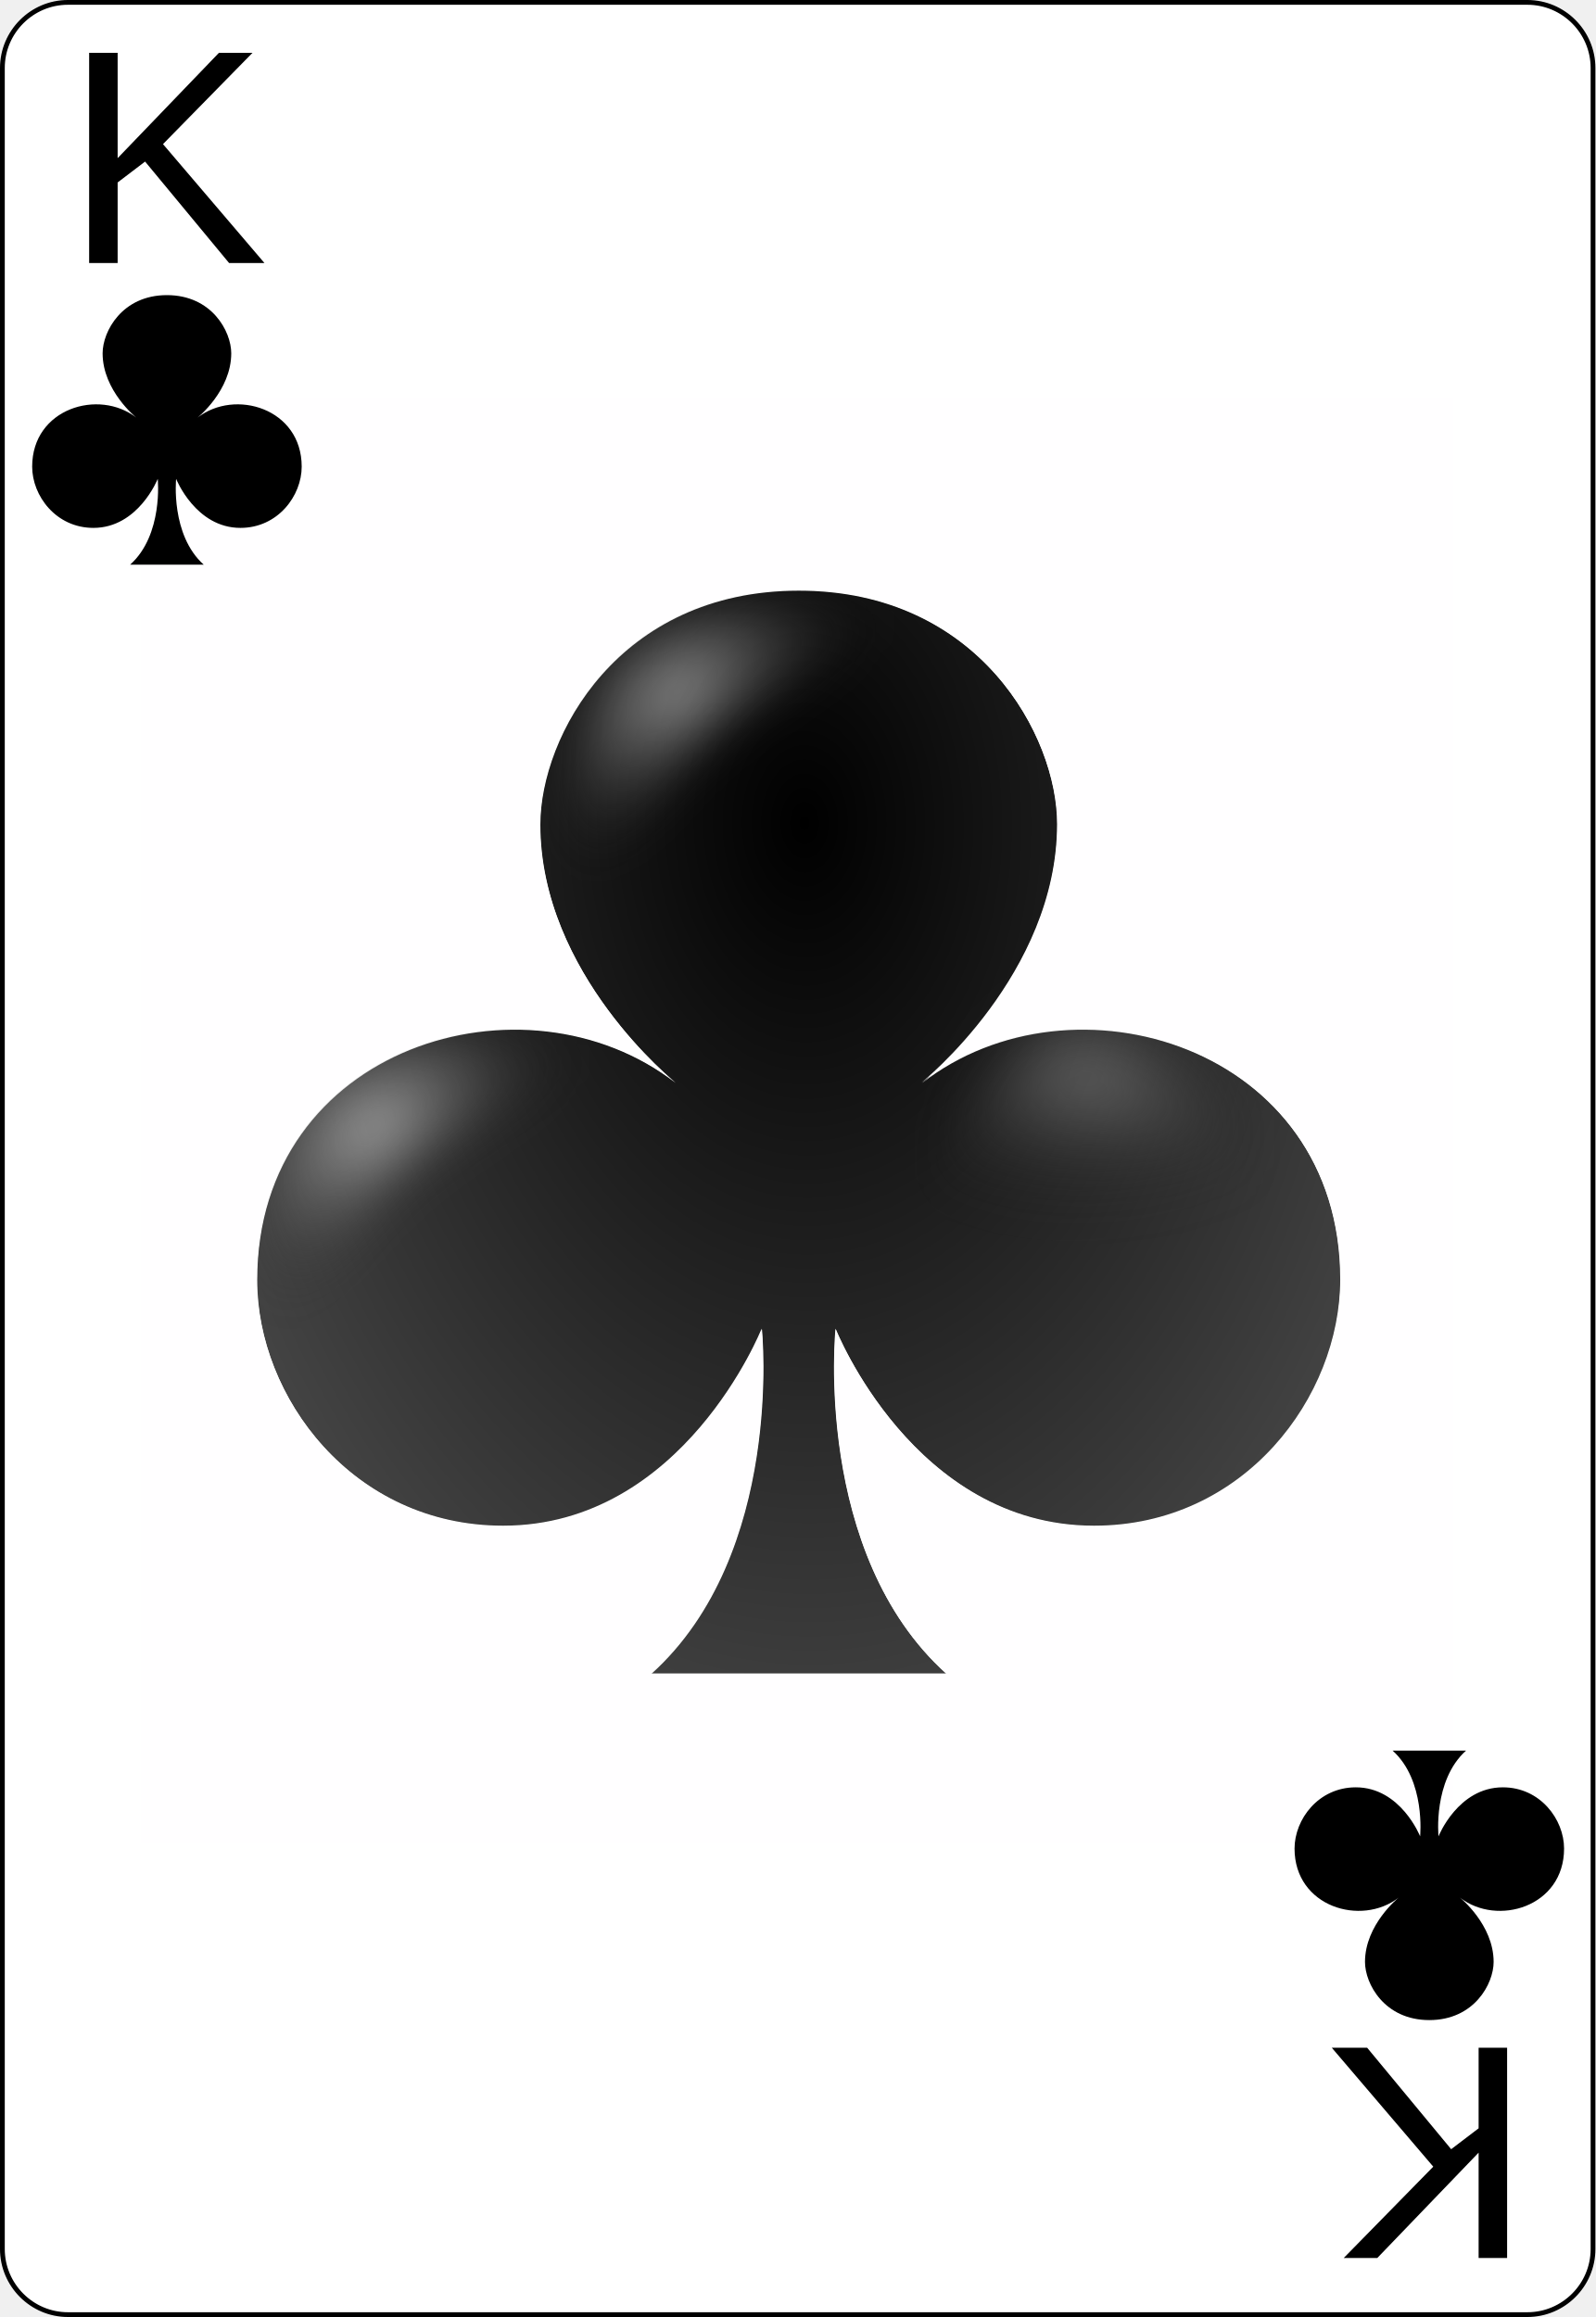
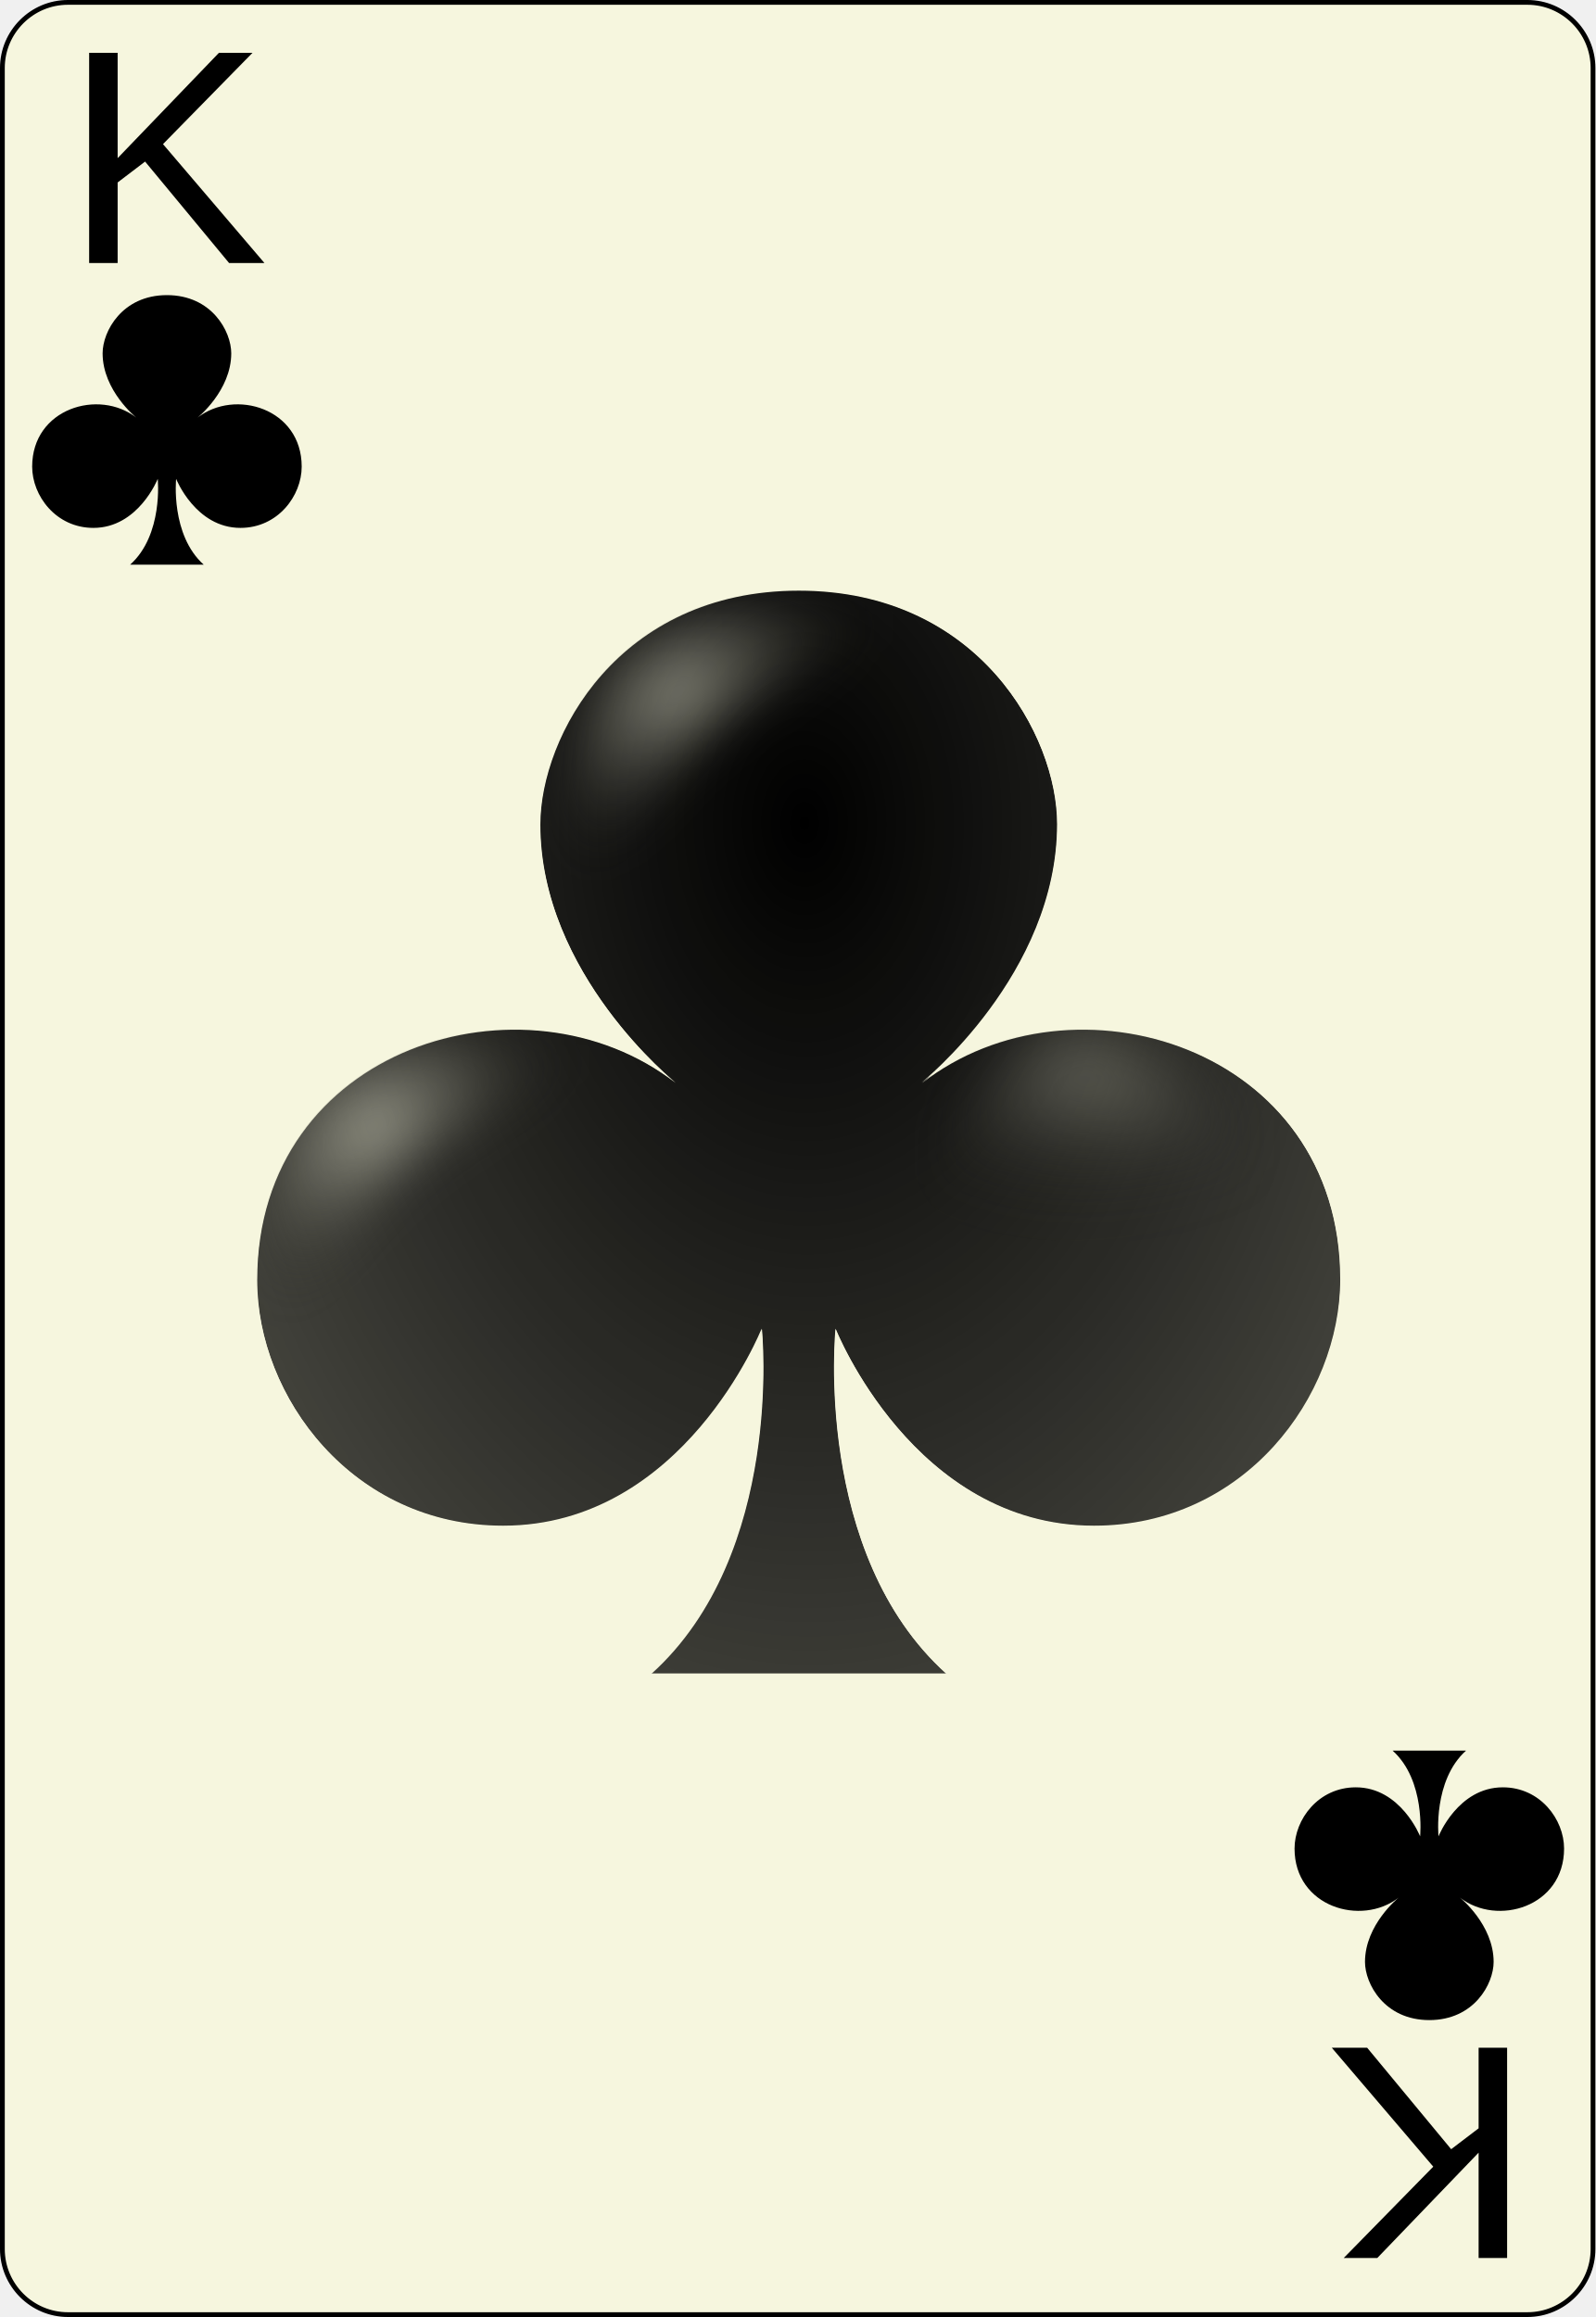
<svg xmlns="http://www.w3.org/2000/svg" xmlns:xlink="http://www.w3.org/1999/xlink" width="167.087pt" height="242.667pt" viewBox="0 0 167.087 242.667" xml:space="preserve" id="svg2" version="1.1">
  <defs id="defs41">
    <radialGradient xlink:href="#linearGradient2984" id="radialGradient3760" cx="48.231" cy="18.138" fx="48.231" fy="18.138" r="9.5" gradientUnits="userSpaceOnUse" gradientTransform="matrix(-1.560526,0.01828294,-0.02684055,-2.290953,123.9838,58.80911)" />
    <linearGradient id="linearGradient2984">
      <stop style="stop-color:#000000;stop-opacity:1;" offset="0" id="stop2986" />
      <stop style="stop-color:#000000;stop-opacity:0.656;" offset="1" id="stop2988" />
    </linearGradient>
    <radialGradient xlink:href="#linearGradient3784" id="radialGradient3792" cx="171.487" cy="511.223" fx="171.487" fy="511.223" r="81.903" gradientTransform="matrix(1.152989,-0.6739155,0.3948202,0.6754904,-233.6326,270.4008)" gradientUnits="userSpaceOnUse" />
    <linearGradient id="linearGradient3784">
-       <stop style="stop-color:#ffffff;stop-opacity:0.534;" offset="0" id="stop3786" />
+       <stop style="stop-color:#F6F6DE;stop-opacity:0.534;" offset="0" id="stop3786" />
      <stop style="stop-color:#000000;stop-opacity:0;" offset="1" id="stop3788" />
    </linearGradient>
    <filter color-interpolation-filters="sRGB" id="filter3834" x="-0.139" width="1.279" y="-0.162" height="1.325">
      <feGaussianBlur stdDeviation="9.511" id="feGaussianBlur3836" />
    </filter>
    <radialGradient r="81.903" fy="511.223" fx="171.487" cy="511.223" cx="171.487" gradientTransform="matrix(1.152989,-0.6739155,0.3948202,0.6754904,-233.6326,270.4008)" gradientUnits="userSpaceOnUse" id="radialGradient3855" xlink:href="#linearGradient3784-4" />
    <linearGradient id="linearGradient3784-4">
-       <stop style="stop-color:#ffffff;stop-opacity:0.519;" offset="0" id="stop3786-8" />
+       <stop style="stop-color:#F6F6DE;stop-opacity:0.519;" offset="0" id="stop3786-8" />
      <stop style="stop-color:#000000;stop-opacity:0;" offset="1" id="stop3788-6" />
    </linearGradient>
    <filter color-interpolation-filters="sRGB" id="filter3834-6" x="-0.139" width="1.279" y="-0.162" height="1.325">
      <feGaussianBlur stdDeviation="9.511" id="feGaussianBlur3836-6" />
    </filter>
    <radialGradient r="81.903" fy="461.841" fx="181.694" cy="461.841" cx="181.694" gradientTransform="matrix(1.152989,-0.6739155,0.3948202,0.6754904,-233.6326,270.4008)" gradientUnits="userSpaceOnUse" id="radialGradient3916" xlink:href="#linearGradient3784-3" />
    <linearGradient id="linearGradient3784-3">
-       <stop style="stop-color:#ffffff;stop-opacity:0.702;" offset="0" id="stop3786-86" />
+       <stop style="stop-color:#F6F6DE;stop-opacity:0.702;" offset="0" id="stop3786-86" />
      <stop style="stop-color:#000000;stop-opacity:0;" offset="1" id="stop3788-2" />
    </linearGradient>
    <filter color-interpolation-filters="sRGB" id="filter3834-7" x="-0.139" width="1.279" y="-0.162" height="1.325">
      <feGaussianBlur stdDeviation="9.511" id="feGaussianBlur3836-0" />
    </filter>
  </defs>
  <g id="Layer_x0020_1" style="fill-rule:nonzero;clip-rule:nonzero;stroke:#000000;stroke-miterlimit:4;">
-     <path style="fill:#FFFFFF;stroke-width:0.5;" d="M166.837,235.548c0,3.777-3.087,6.869-6.871,6.869H7.111c-3.775,0-6.861-3.092-6.861-6.869V7.12C0.25,3.343,3.336,0.25,7.111,0.25h152.855    c3.784,0,6.871,3.093,6.871,6.87v228.428z" id="path5" />
+     <path style="fill:#F6F6DE;stroke-width:0.5;" d="M166.837,235.548c0,3.777-3.087,6.869-6.871,6.869H7.111c-3.775,0-6.861-3.092-6.861-6.869V7.12C0.25,3.343,3.336,0.25,7.111,0.25h152.855    c3.784,0,6.871,3.093,6.871,6.87v228.428z" id="path5" />
    <g style="stroke:none;" id="g7">
      <g id="g9">
				
			</g>
    </g>
    <g id="g15">
			
		</g>
    <g id="g19">
			
		</g>
    <g style="stroke:none;" id="g23">
      <g id="g25">
				
			</g>
    </g>
    <g style="stroke:none;" id="g31">
      <g id="g33">
				
			</g>
    </g>
  </g>
  <text xml:space="preserve" style="font-size:32px;font-style:normal;font-weight:normal;line-height:125%;letter-spacing:0px;word-spacing:0px;fill:#000000;fill-opacity:1;stroke:none;font-family:Bitstream Vera Sans" x="6.711" y="27.548" id="text3788">
    <tspan id="tspan3790" x="6.711" y="27.548" style="font-style:normal;font-variant:normal;font-weight:normal;font-stretch:normal;font-family:Arial;-inkscape-font-specification:Arial">K</tspan>
  </text>
  <g transform="matrix(0.206146,0,0,0.206146,8.870546,16.51276)" id="g3804">
    <g id="layer1-1" transform="matrix(28.96992,0,0,28.96992,-1031.537,-187.3767)">
      <path style="fill:url(#radialGradient3760);fill-opacity:1" d="m 50.291,22.698 c 0,0 2.375,-1.9 2.375,-4.534 0,-1.542 -1.369,-4.102 -4.534,-4.102 -3.165,0 -4.534,2.561 -4.534,4.102 0,2.634 2.375,4.534 2.375,4.534 -2.638,-2.055 -7.341,-0.652 -7.341,3.455 0,2.056 1.68,4.318 4.318,4.318 3.165,0 4.534,-3.455 4.534,-3.455 0,0 0.402,3.938 -1.943,6.046 h 5.182 c -2.345,-2.107 -1.943,-6.046 -1.943,-6.046 0,0 1.369,3.455 4.534,3.455 2.639,0 4.318,-2.263 4.318,-4.318 0,-4.107 -4.703,-5.51 -7.341,-3.455 z" id="cl" />
    </g>
    <path transform="matrix(1.109126,0,0,1.207169,-37.34915,-111.3423)" id="path3762" d="m 117.301,604.266 c 0,0 -8.068,-94.95 22.857,-122.857 34.761,-31.369 140,-11.429 140,-11.429 0,0 -71.54,24.838 -100,48.571 -27.21,22.692 -62.857,85.714 -62.857,85.714 z" style="fill:url(#radialGradient3792);fill-opacity:1;stroke:none;filter:url(#filter3834)" />
    <path transform="matrix(1.109126,0,0,1.207169,117.2523,-332.2654)" id="path3762-6" d="m 117.301,604.266 c 0,0 -8.068,-94.95 22.857,-122.857 34.761,-31.369 140,-11.429 140,-11.429 0,0 -71.54,24.838 -100,48.571 -27.21,22.692 -62.857,85.714 -62.857,85.714 z" style="fill:url(#radialGradient3855);fill-opacity:1;stroke:none;filter:url(#filter3834-6)" />
    <path transform="matrix(1.142038,0.7029084,-0.8418848,1.367838,729.3719,-305.0747)" id="path3762-7" d="m 117.301,604.266 c 0,0 -8.068,-94.95 22.857,-122.857 34.761,-31.369 140,-11.429 140,-11.429 0,0 -71.54,24.838 -100,48.571 -27.21,22.692 -62.857,85.714 -62.857,85.714 z" style="fill:url(#radialGradient3916);fill-opacity:1;stroke:none;filter:url(#filter3834-7)" />
-     <path id="rect3015" d="m 28.356,122.025 0,734.281 667.156,0 0,-734.281 -667.156,0 z m 334.281,97.625 c 91.69,0 131.375,74.172 131.375,118.844 0,76.307 -68.812,131.344 -68.812,131.344 76.423,-59.533 212.656,-18.886 212.656,100.094 0,59.533 -48.642,125.094 -125.094,125.094 -91.69,0 -131.344,-100.094 -131.344,-100.094 0,0 -11.653,114.117 56.281,175.156 l -150.125,0 c 67.934,-61.069 56.312,-175.156 56.312,-175.156 0,0 -39.654,100.094 -131.344,100.094 -76.423,0 -125.094,-65.532 -125.094,-125.094 0,-118.979 136.234,-159.627 212.656,-100.094 0,0 -68.812,-55.037 -68.812,-131.344 0,-44.643 39.654,-118.844 131.344,-118.844 z" style="fill:#fffeff;fill-opacity:1;fill-rule:nonzero;stroke:none" />
+     <path id="rect3015" d="m 28.356,122.025 0,734.281 667.156,0 0,-734.281 -667.156,0 z m 334.281,97.625 c 91.69,0 131.375,74.172 131.375,118.844 0,76.307 -68.812,131.344 -68.812,131.344 76.423,-59.533 212.656,-18.886 212.656,100.094 0,59.533 -48.642,125.094 -125.094,125.094 -91.69,0 -131.344,-100.094 -131.344,-100.094 0,0 -11.653,114.117 56.281,175.156 l -150.125,0 c 67.934,-61.069 56.312,-175.156 56.312,-175.156 0,0 -39.654,100.094 -131.344,100.094 -76.423,0 -125.094,-65.532 -125.094,-125.094 0,-118.979 136.234,-159.627 212.656,-100.094 0,0 -68.812,-55.037 -68.812,-131.344 0,-44.643 39.654,-118.844 131.344,-118.844 z" style="fill:#F6F6DE;fill-opacity:1;fill-rule:nonzero;stroke:none" />
  </g>
  <g transform="matrix(1.485651,0,0,1.485651,-54.02466,10.01807)" id="layer1-1-4">
    <path id="cl-9" d="m 50.291,22.698 c 0,0 2.375,-1.9 2.375,-4.534 0,-1.542 -1.369,-4.102 -4.534,-4.102 -3.165,0 -4.534,2.561 -4.534,4.102 0,2.634 2.375,4.534 2.375,4.534 -2.638,-2.055 -7.341,-0.652 -7.341,3.455 0,2.056 1.68,4.318 4.318,4.318 3.165,0 4.534,-3.455 4.534,-3.455 0,0 0.402,3.938 -1.943,6.046 h 5.182 c -2.345,-2.107 -1.943,-6.046 -1.943,-6.046 0,0 1.369,3.455 4.534,3.455 2.639,0 4.318,-2.263 4.318,-4.318 0,-4.107 -4.703,-5.51 -7.341,-3.455 z" style="fill:#000000" />
  </g>
  <text xml:space="preserve" style="font-size:32px;font-style:normal;font-weight:normal;line-height:125%;letter-spacing:0px;word-spacing:0px;fill:#000000;fill-opacity:1;stroke:none;font-family:Bitstream Vera Sans" x="-160.464" y="-214.467" id="text3788-8" transform="scale(-1,-1)">
    <tspan id="tspan3790-7" x="-160.464" y="-214.467" style="font-style:normal;font-variant:normal;font-weight:normal;font-stretch:normal;font-family:Arial;-inkscape-font-specification:Arial">K</tspan>
  </text>
  <g transform="matrix(-1.485651,0,0,-1.485651,221.1992,232.4618)" id="layer1-1-4-1">
    <path id="cl-9-7" d="m 50.291,22.698 c 0,0 2.375,-1.9 2.375,-4.534 0,-1.542 -1.369,-4.102 -4.534,-4.102 -3.165,0 -4.534,2.561 -4.534,4.102 0,2.634 2.375,4.534 2.375,4.534 -2.638,-2.055 -7.341,-0.652 -7.341,3.455 0,2.056 1.68,4.318 4.318,4.318 3.165,0 4.534,-3.455 4.534,-3.455 0,0 0.402,3.938 -1.943,6.046 h 5.182 c -2.345,-2.107 -1.943,-6.046 -1.943,-6.046 0,0 1.369,3.455 4.534,3.455 2.639,0 4.318,-2.263 4.318,-4.318 0,-4.107 -4.703,-5.51 -7.341,-3.455 z" style="fill:#000000" />
  </g>
</svg>
